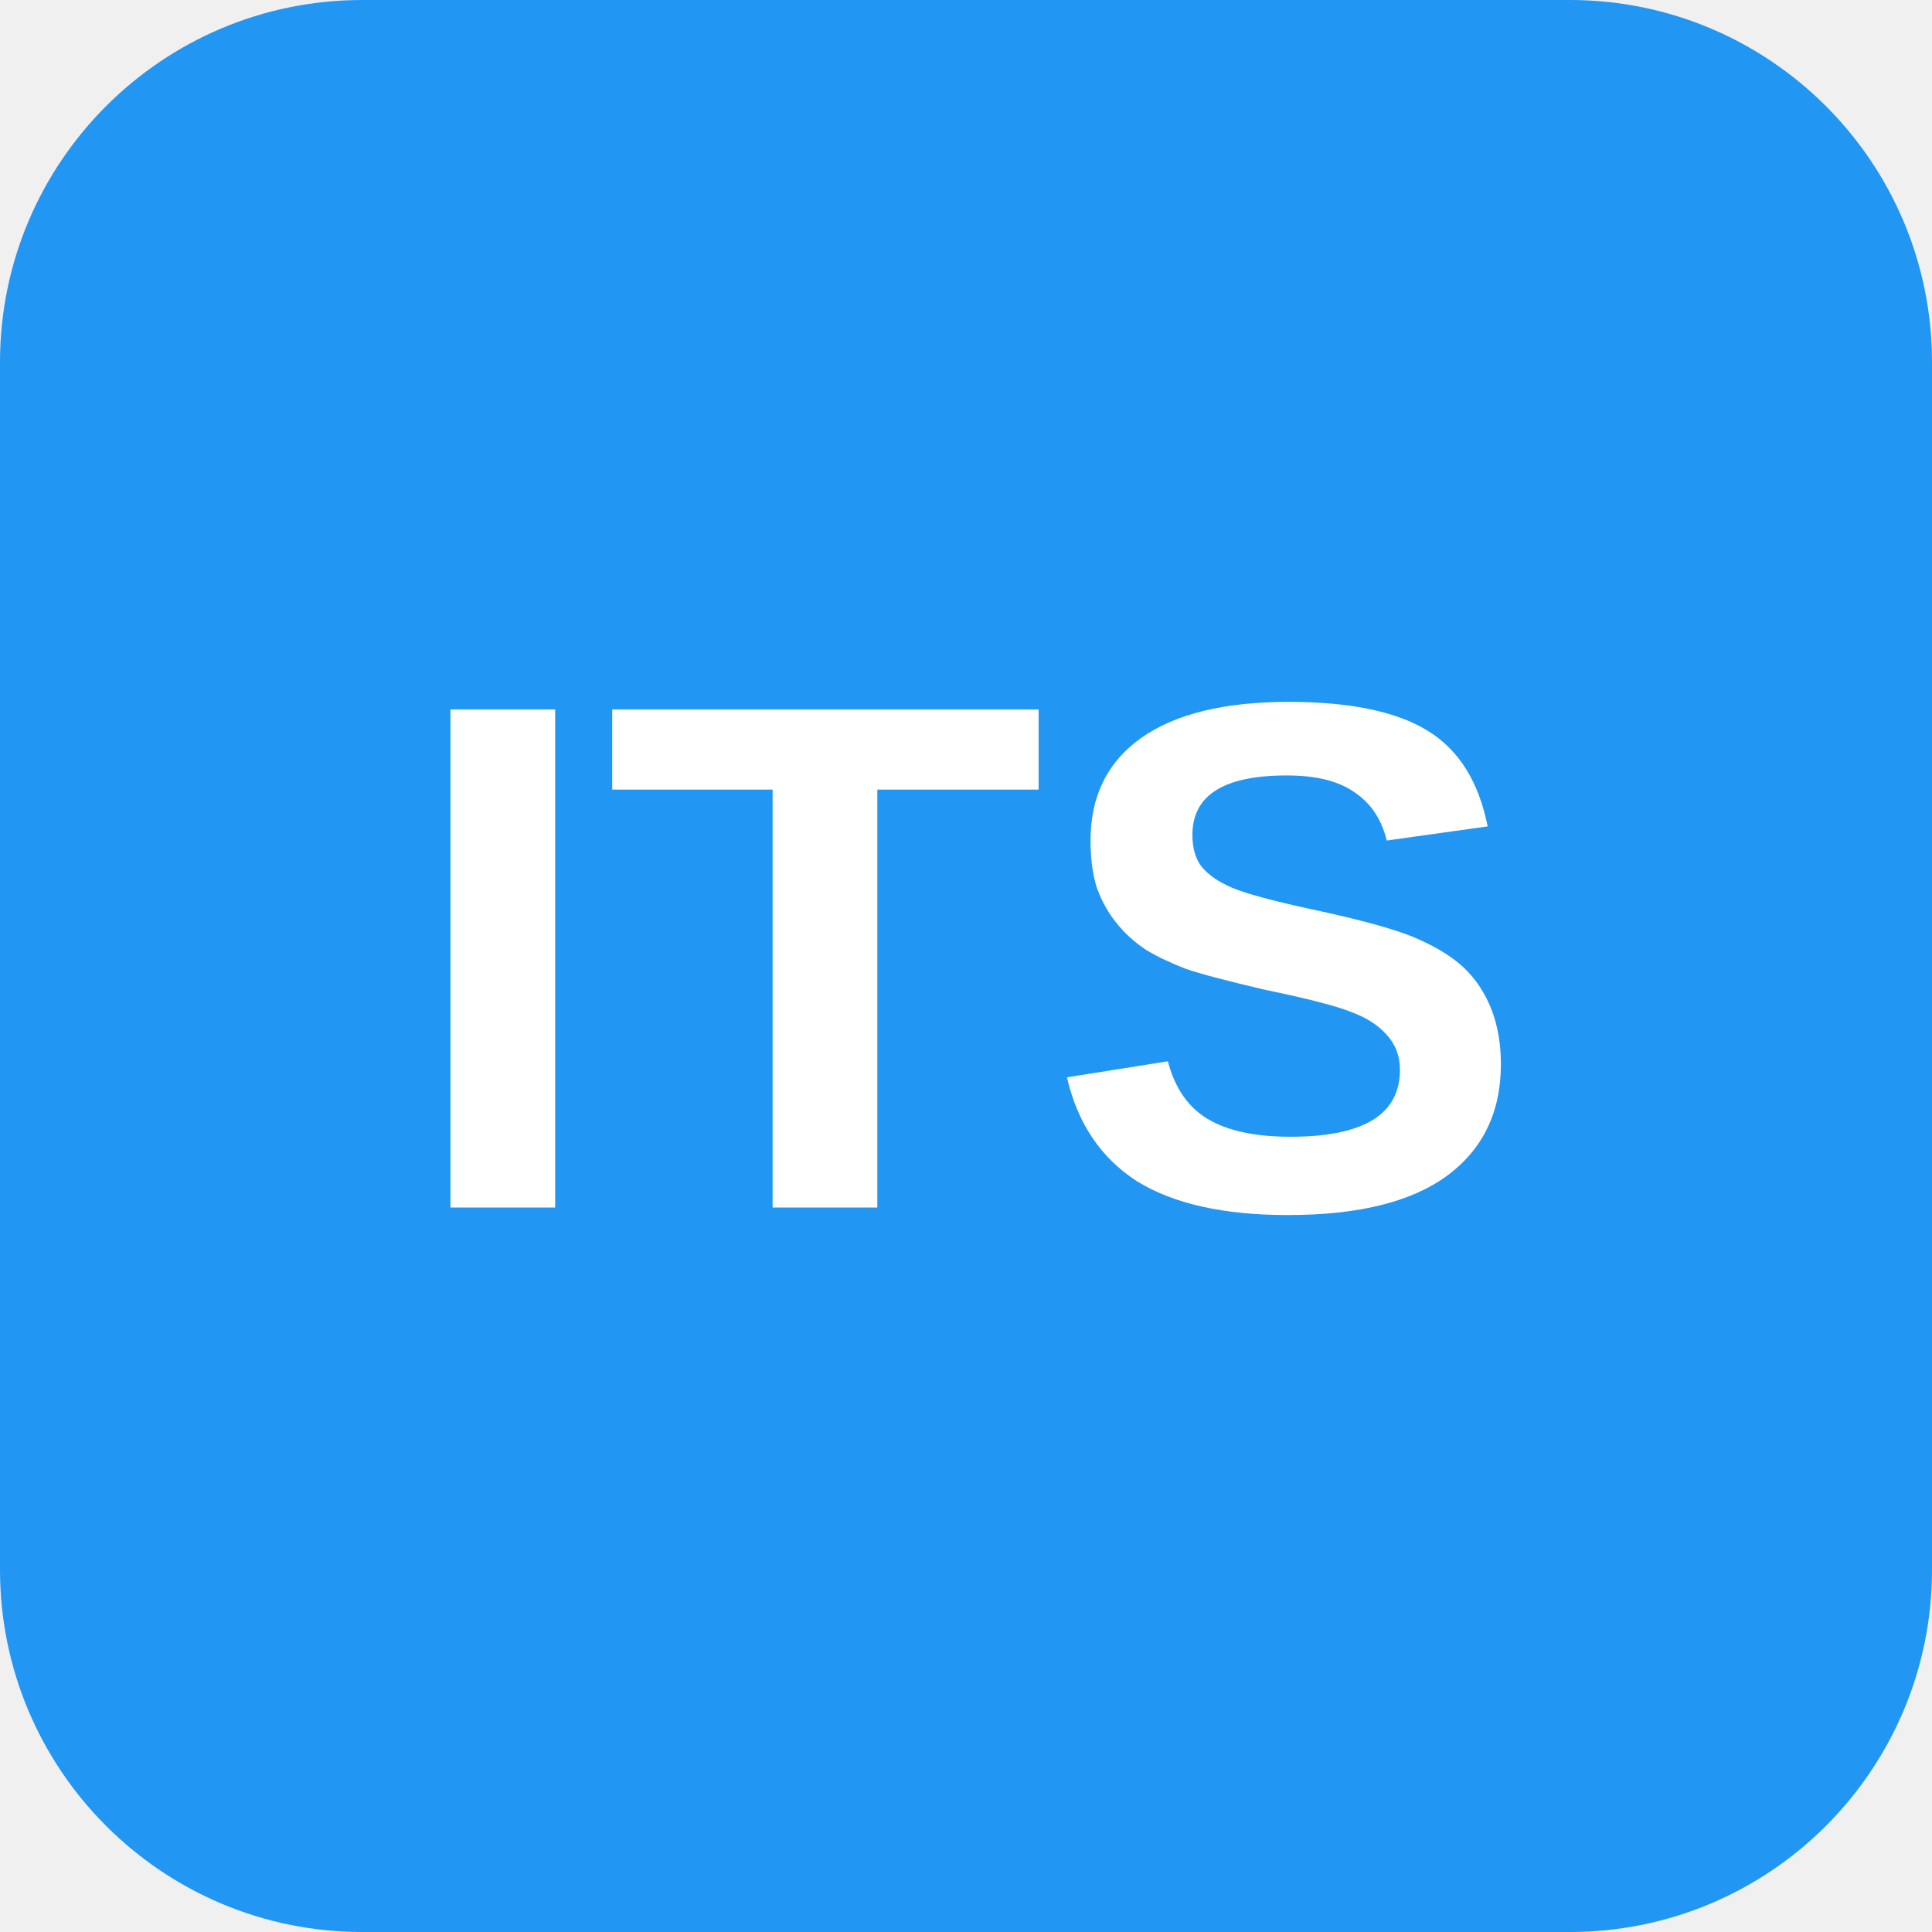
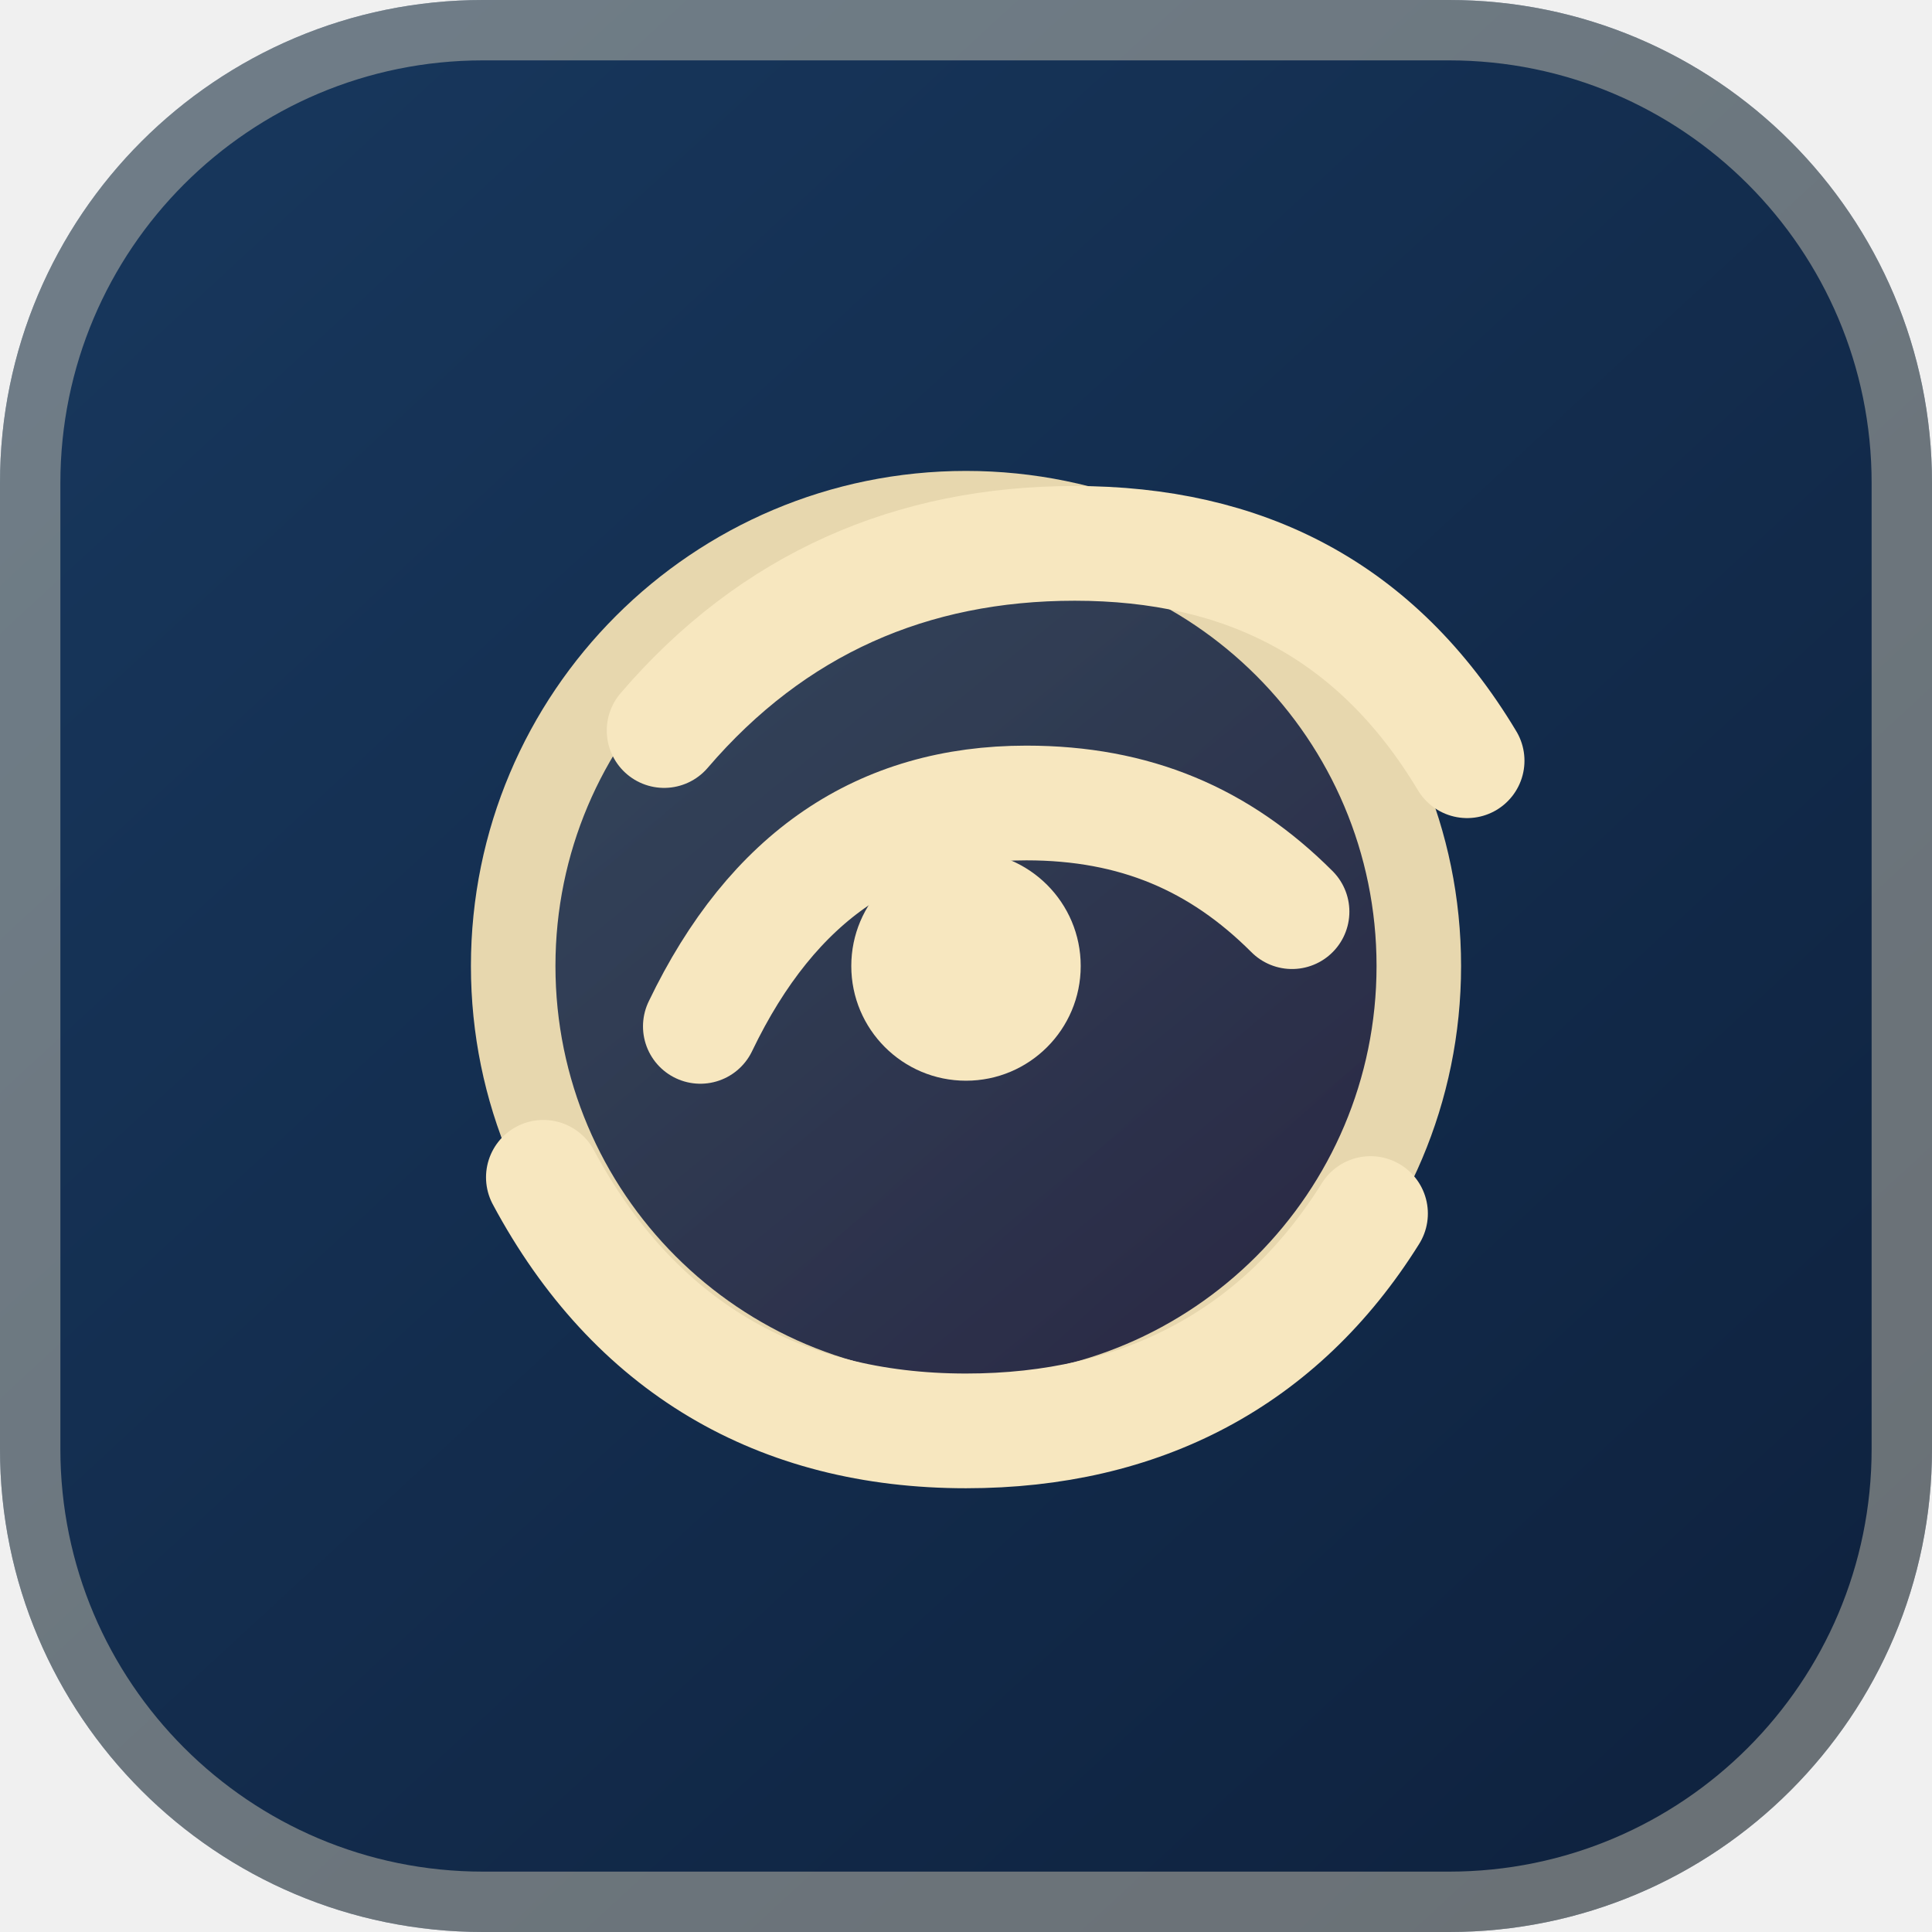
<svg xmlns="http://www.w3.org/2000/svg" width="32" height="32" viewBox="0 0 32 32" fill="none">
-   <rect width="32" height="32" rx="6" fill="#2196F3" />
-   <text x="16" y="20" font-family="Arial, sans-serif" font-size="12" font-weight="bold" text-anchor="middle" fill="white">ITS</text>
+   <defs>
+     <linearGradient id="favBg" x1="4" y1="3" x2="28" y2="29" gradientUnits="userSpaceOnUse">
+       <stop stop-color="#17365B" />
+       <stop offset="1" stop-color="#0F2340" />
+     </linearGradient>
+     <linearGradient id="favAccent" x1="10" y1="8" x2="23" y2="24" gradientUnits="userSpaceOnUse">
+       <stop stop-color="#D6BF8A" />
+       <stop offset="1" stop-color="#A61F2D" />
+     </linearGradient>
+   </defs>
+   <rect width="32" height="32" rx="8" fill="url(#favBg)" />
+   <rect x="0.5" y="0.5" width="31" height="31" rx="7.5" stroke="#F2E7C9" stroke-opacity="0.4" />
+   <circle cx="16" cy="16" r="7.5" fill="url(#favAccent)" fill-opacity="0.16" stroke="#E7D7AE" stroke-width="1.4" />
+   <path d="M11 12.1C12.8 10 15.1 9 17.8 9C20.6 9 22.8 10.1 24.3 12.6" stroke="#F7E7BF" stroke-width="1.9" stroke-linecap="round" />
+   <path d="M21.4 15.1C20.2 13.9 18.8 13.3 17 13.3C14.6 13.3 12.8 14.5 11.6 17" stroke="#F7E7BF" stroke-width="1.9" stroke-linecap="round" />
+   <path d="M9 19.5C10.5 22.3 12.9 23.7 16 23.7C18.9 23.7 21.2 22.5 22.7 20.1" stroke="#F7E7BF" stroke-width="1.9" stroke-linecap="round" />
+   <circle cx="16" cy="16" r="1.9" fill="#F7E7BF" />
</svg>
